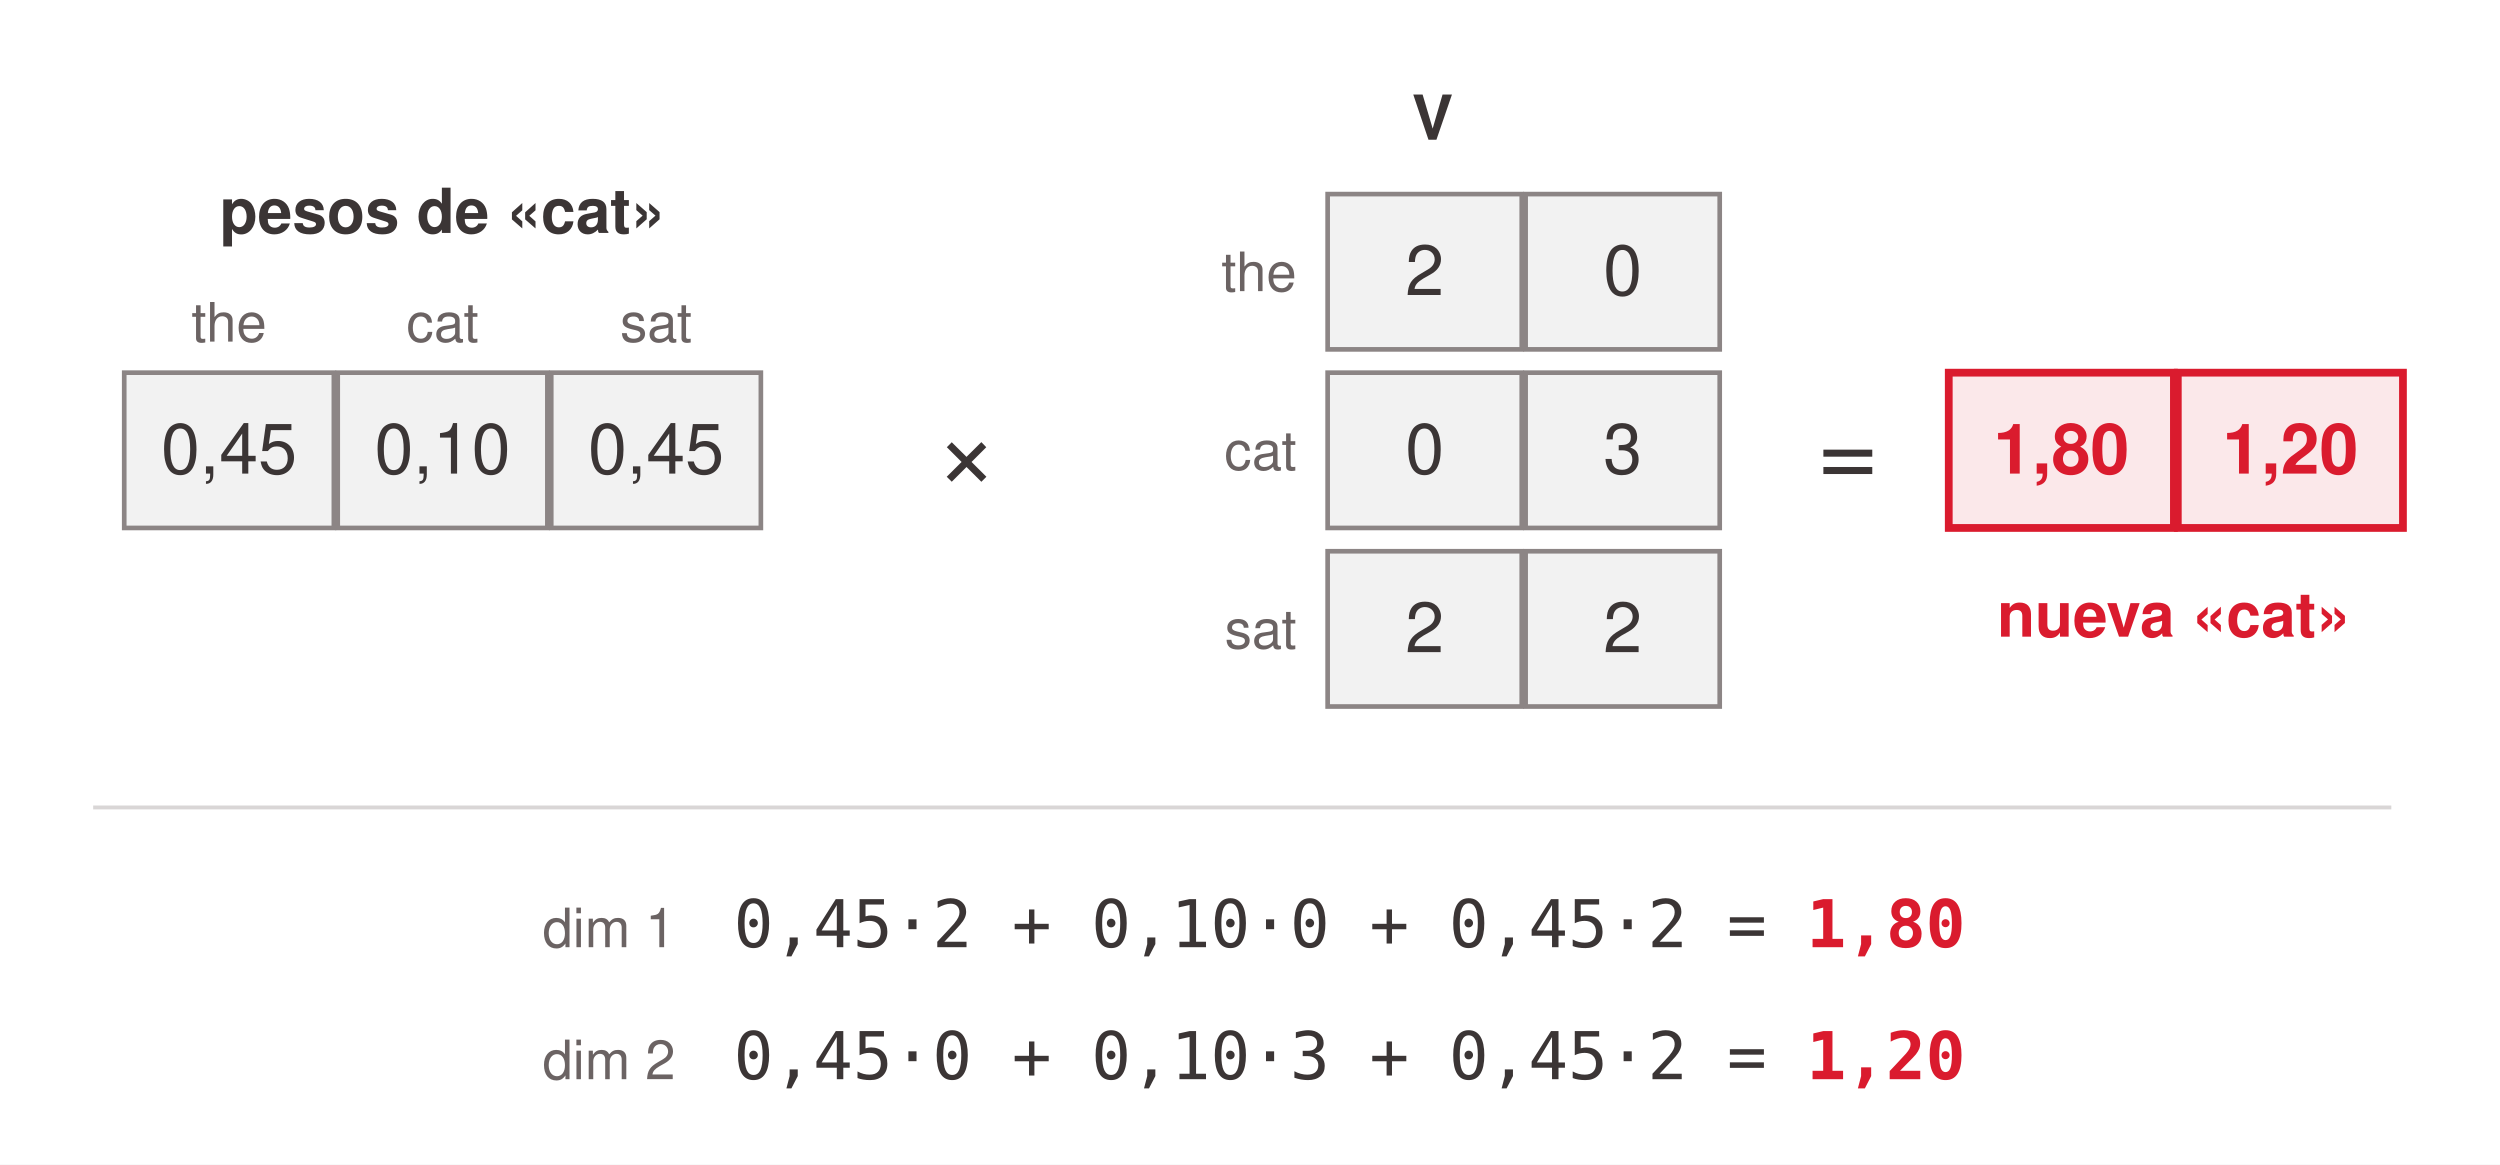
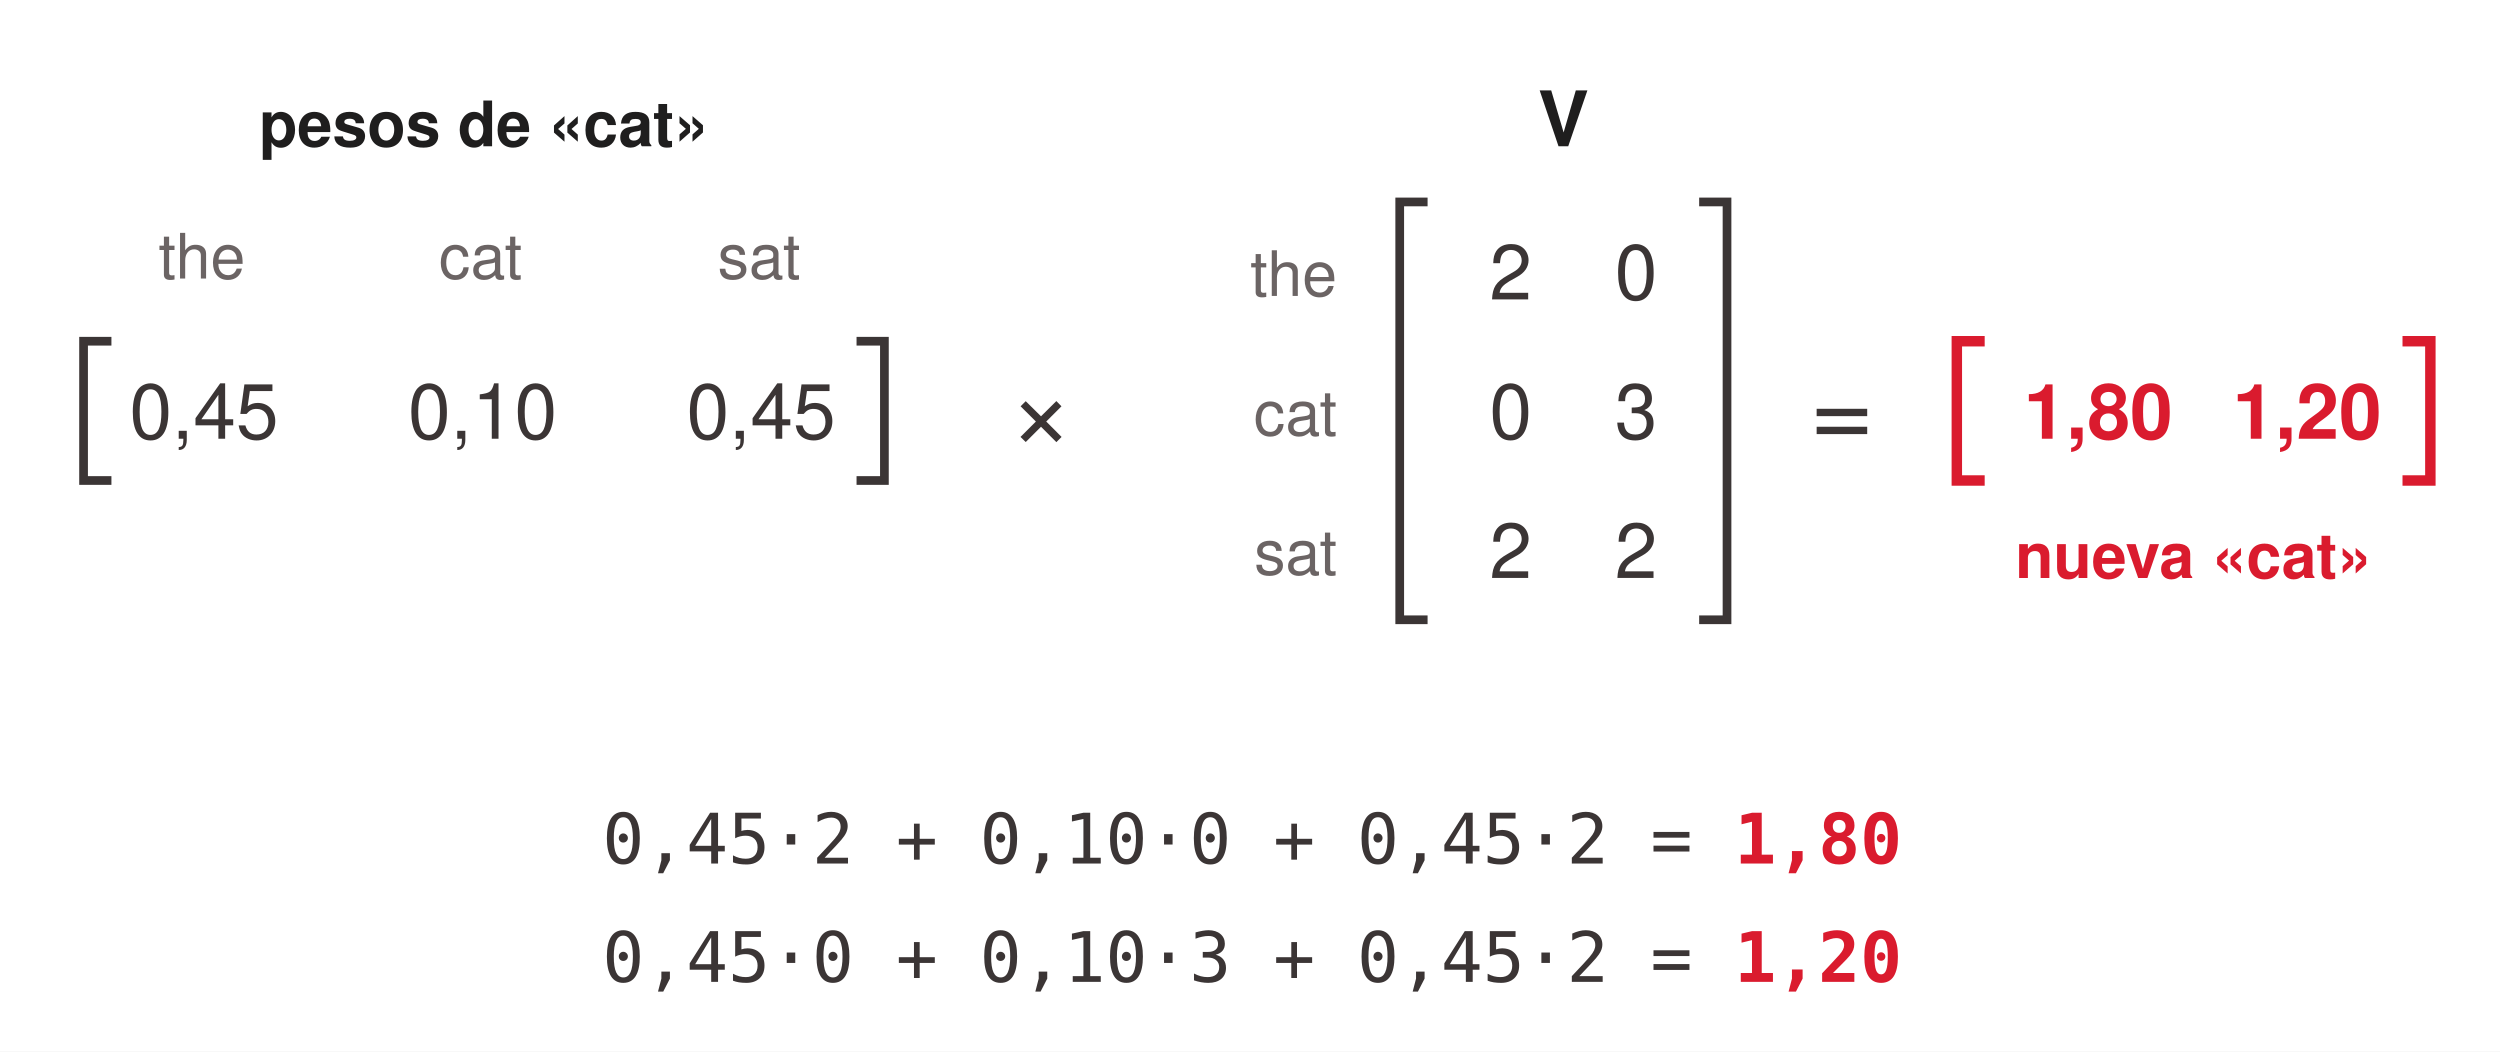
- <svg xmlns="http://www.w3.org/2000/svg" viewBox="16 12 644 300" font-family="Helvetica, Arial, sans-serif" fill="#3B3535">
-   <rect x="16" y="12" width="644" height="300" fill="#ffffff" />
-   <text x="130" y="72" font-size="16" font-weight="bold" text-anchor="middle">pesos de «cat»</text>
-   <g font-size="14" text-anchor="middle" fill="#6B6363">
-     <text x="75" y="100">the</text>
-     <text x="130" y="100">cat</text>
-     <text x="185" y="100">sat</text>
+ <svg xmlns="http://www.w3.org/2000/svg" viewBox="38 48 718 302" font-family="Helvetica, Arial, sans-serif" fill="#3B3535">
+   <rect x="38" y="48" width="718" height="302" fill="#FFFFFF" />
+   <g fill="none" stroke-width="2.5" stroke="#3B3535">
+     <path d="M70 146 H62 V186 H70" />
+     <path d="M284 146 H292 V186 H284" />
+     <path d="M448 106 H440 V226 H448" />
+     <path d="M526 106 H534 V226 H526" />
  </g>
-   <g fill="#F2F2F2" stroke="#8C8585" stroke-width="1.2">
-     <rect x="48" y="108" width="54" height="40" />
-     <rect x="103" y="108" width="54" height="40" />
-     <rect x="158" y="108" width="54" height="40" />
+   <g fill="none" stroke-width="3" stroke="#DA1B2E">
+     <path d="M608 146 H600 V186 H608" />
+     <path d="M728 146 H736 V186 H728" />
  </g>
-   <g font-size="18" text-anchor="middle">
-     <text x="75" y="134">0,45</text>
-     <text x="130" y="134">0,10</text>
-     <text x="185" y="134">0,45</text>
+   <text x="177" y="90" text-anchor="middle" font-size="18" font-weight="bold" fill="#1F1E1E">pesos de «cat»</text>
+   <g font-size="18" fill="#6B6464" text-anchor="middle">
+     <text x="96" y="128">the</text>
+     <text x="176" y="128">cat</text>
+     <text x="256" y="128">sat</text>
  </g>
-   <text x="265" y="137" font-size="26" text-anchor="middle">×</text>
-   <text x="385" y="48" font-size="16" font-weight="bold" text-anchor="middle">V</text>
-   <g font-size="14" text-anchor="end" fill="#6B6363">
-     <text x="350" y="87">the</text>
-     <text x="350" y="133">cat</text>
-     <text x="350" y="179">sat</text>
+   <g font-size="22" text-anchor="end">
+     <text x="118" y="174">0,45</text>
+     <text x="198" y="174">0,10</text>
+     <text x="278" y="174">0,45</text>
  </g>
-   <g fill="#F2F2F2" stroke="#8C8585" stroke-width="1.2">
-     <rect x="358" y="62" width="50" height="40" />
-     <rect x="409" y="62" width="50" height="40" />
-     <rect x="358" y="108" width="50" height="40" />
-     <rect x="409" y="108" width="50" height="40" />
-     <rect x="358" y="154" width="50" height="40" />
-     <rect x="409" y="154" width="50" height="40" />
+   <text x="337" y="176" text-anchor="middle" font-size="30">×</text>
+   <text x="487" y="90" text-anchor="middle" font-size="22" font-weight="bold" fill="#1F1E1E">V</text>
+   <g font-size="18" fill="#6B6464" text-anchor="end">
+     <text x="422" y="133">the</text>
+     <text x="422" y="173">cat</text>
+     <text x="422" y="213">sat</text>
  </g>
-   <g font-size="18" text-anchor="middle">
-     <text x="383" y="88">2</text>
-     <text x="434" y="88">0</text>
-     <text x="383" y="134">0</text>
-     <text x="434" y="134">3</text>
-     <text x="383" y="180">2</text>
-     <text x="434" y="180">2</text>
+   <g font-size="22" text-anchor="end">
+     <text x="478" y="134">2</text>
+     <text x="514" y="134">0</text>
+     <text x="478" y="174">0</text>
+     <text x="514" y="174">3</text>
+     <text x="478" y="214">2</text>
+     <text x="514" y="214">2</text>
  </g>
-   <text x="492" y="137" font-size="26" text-anchor="middle">=</text>
-   <g fill="#FBE8EA" stroke="#DA1B2E" stroke-width="2">
-     <rect x="518" y="108" width="58" height="40" />
-     <rect x="577" y="108" width="58" height="40" />
+   <text x="567" y="176" text-anchor="middle" font-size="30">=</text>
+   <g font-size="22" font-weight="bold" fill="#DA1B2E" text-anchor="end">
+     <text x="662" y="174">1,80</text>
+     <text x="722" y="174">1,20</text>
  </g>
-   <g font-size="18" font-weight="bold" text-anchor="middle" fill="#DA1B2E">
-     <text x="547" y="134">1,80</text>
-     <text x="606" y="134">1,20</text>
-     <text x="576" y="176" font-size="16">nueva «cat»</text>
-   </g>
-   <line x1="40" y1="220" x2="632" y2="220" stroke="#D9D6D6" stroke-width="1" />
-   <g font-size="14" text-anchor="end" fill="#6B6363">
-     <text x="190" y="256">dim 1</text>
-     <text x="190" y="290">dim 2</text>
-   </g>
-   <g font-family="'DejaVu Sans Mono', monospace" font-size="17">
-     <text x="205" y="256" xml:space="preserve">0,45·2 + 0,10·0 + 0,45·2 = <tspan font-weight="bold" fill="#DA1B2E">1,80</tspan>
+   <text x="668" y="214" text-anchor="middle" font-size="18" font-weight="bold" fill="#DA1B2E">nueva «cat»</text>
+   <g font-family="'DejaVu Sans Mono', monospace" font-size="20">
+     <text x="211" y="296">0,45·2 + 0,10·0 + 0,45·2 = <tspan font-weight="bold" fill="#DA1B2E">1,80</tspan>
    </text>
-     <text x="205" y="290" xml:space="preserve">0,45·0 + 0,10·3 + 0,45·2 = <tspan font-weight="bold" fill="#DA1B2E">1,20</tspan>
+     <text x="211" y="330">0,45·0 + 0,10·3 + 0,45·2 = <tspan font-weight="bold" fill="#DA1B2E">1,20</tspan>
    </text>
  </g>
</svg>
